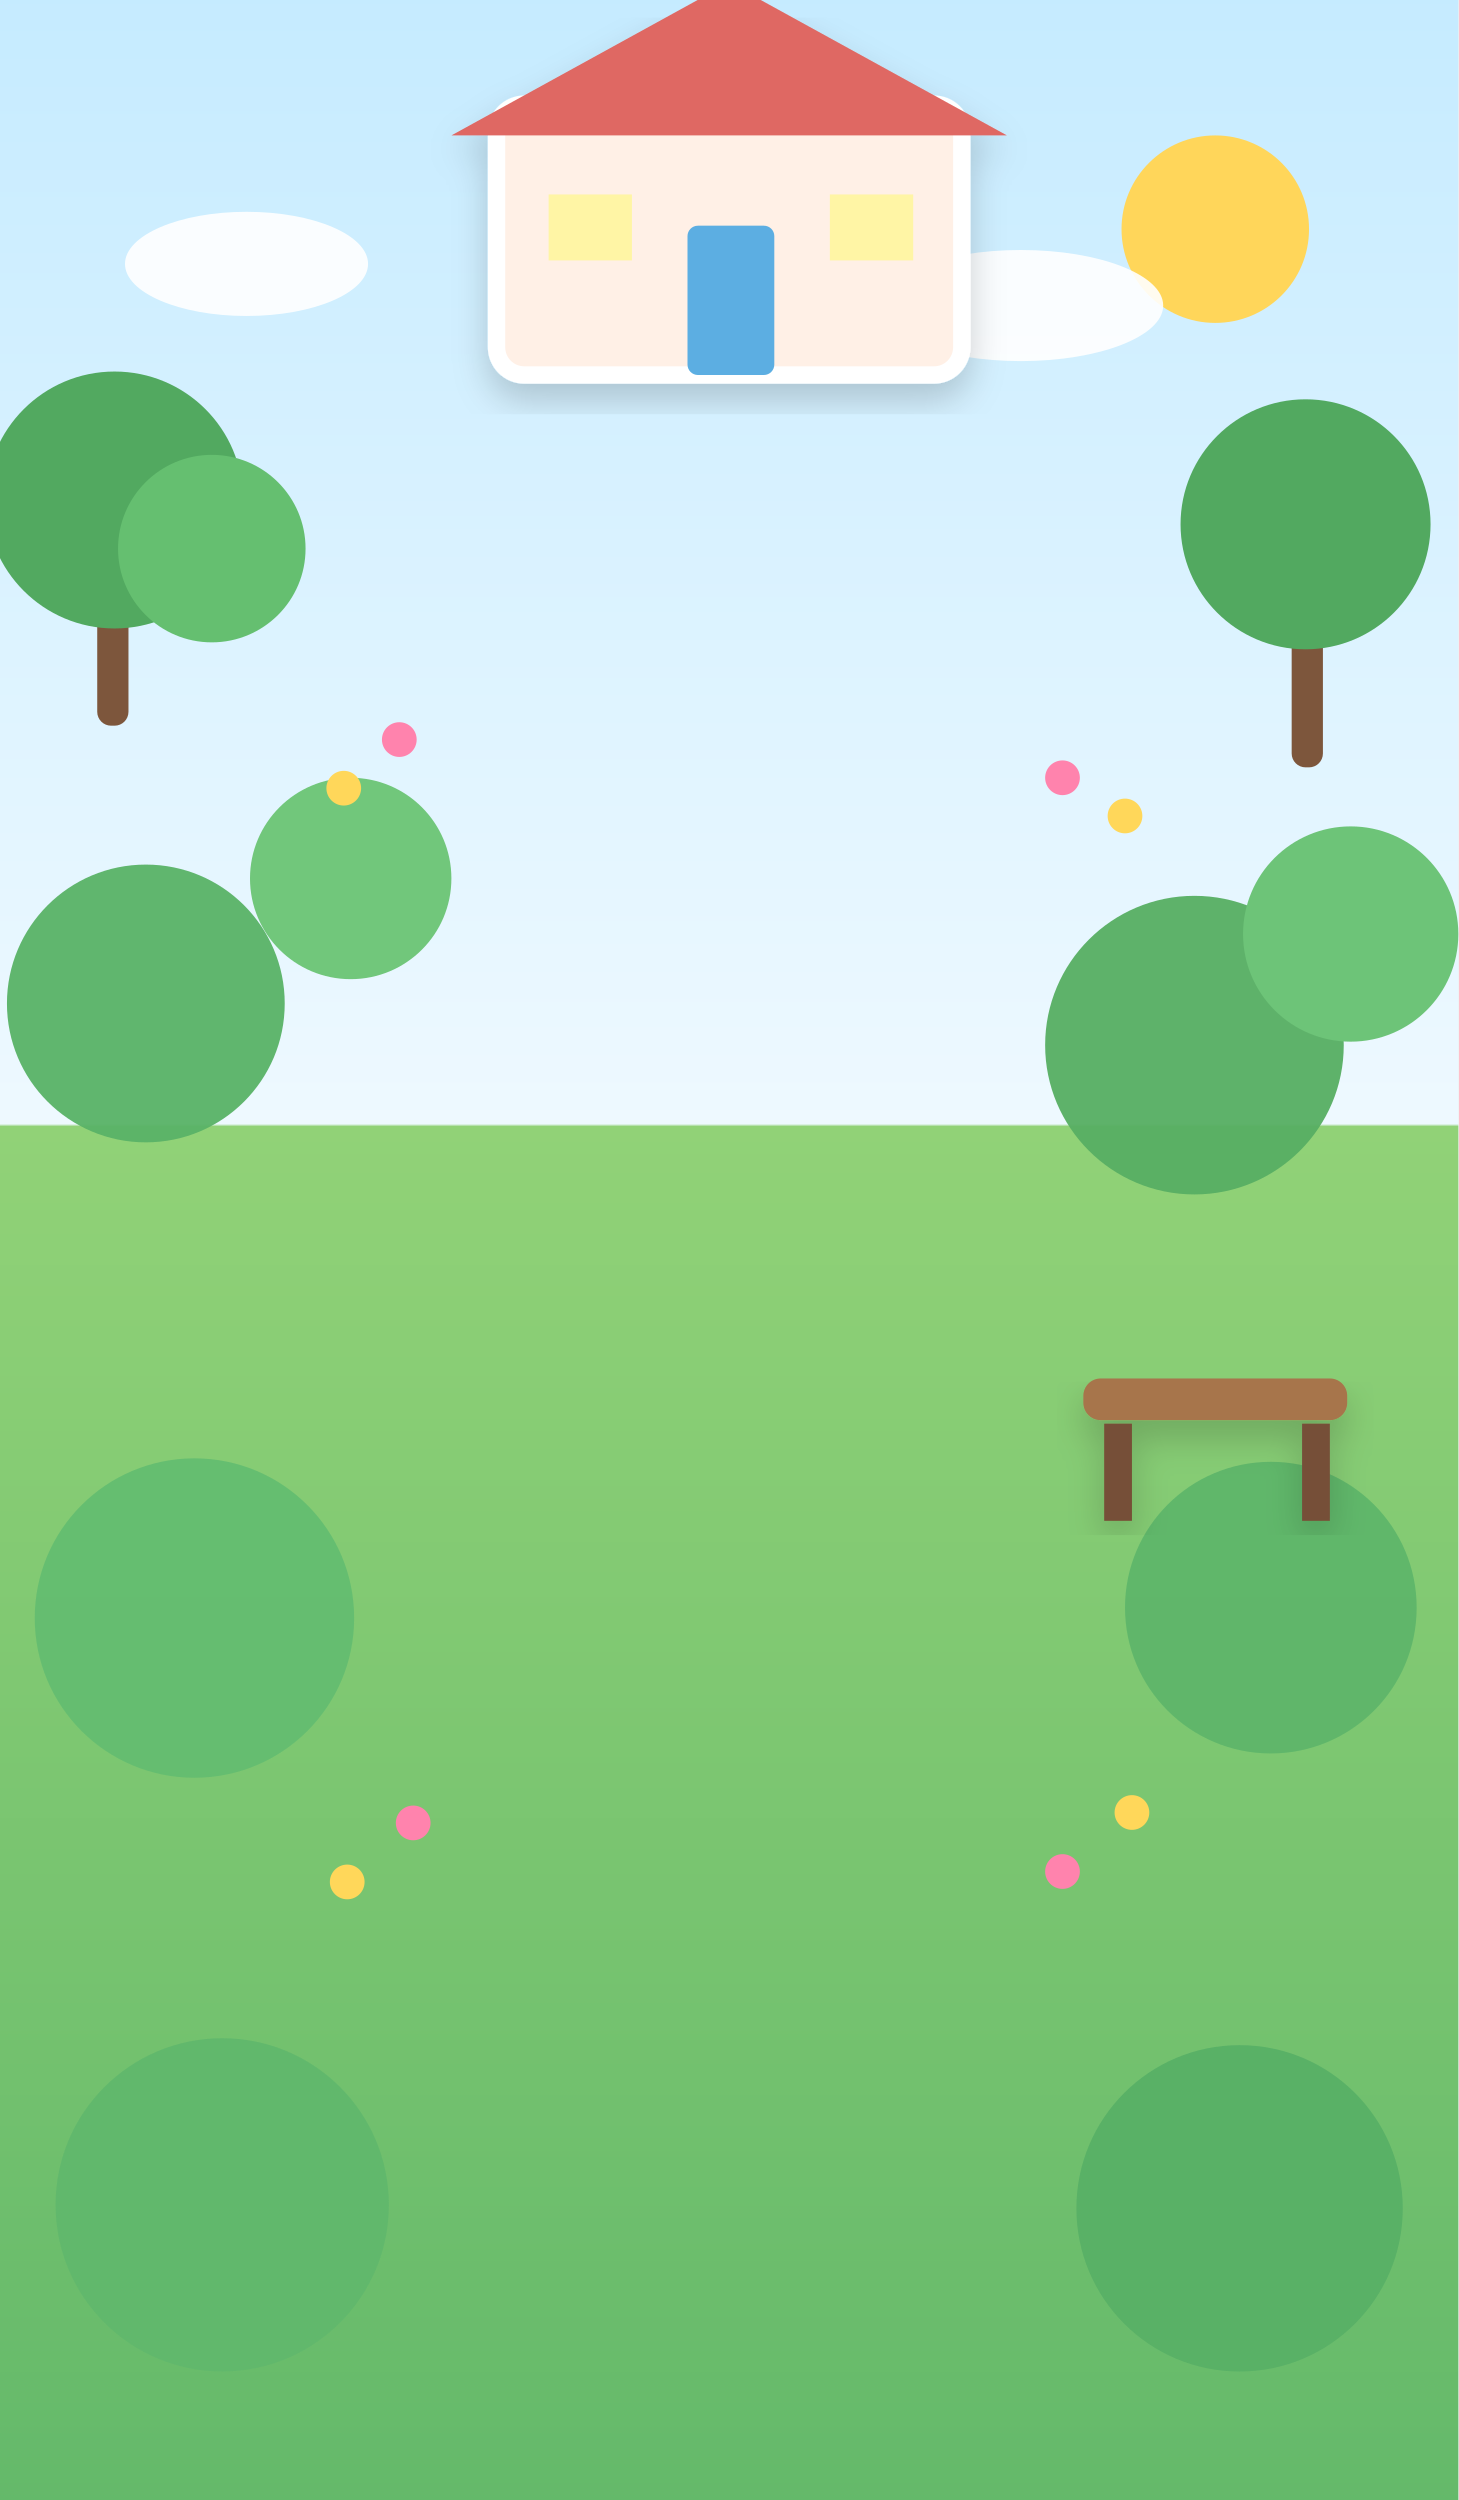
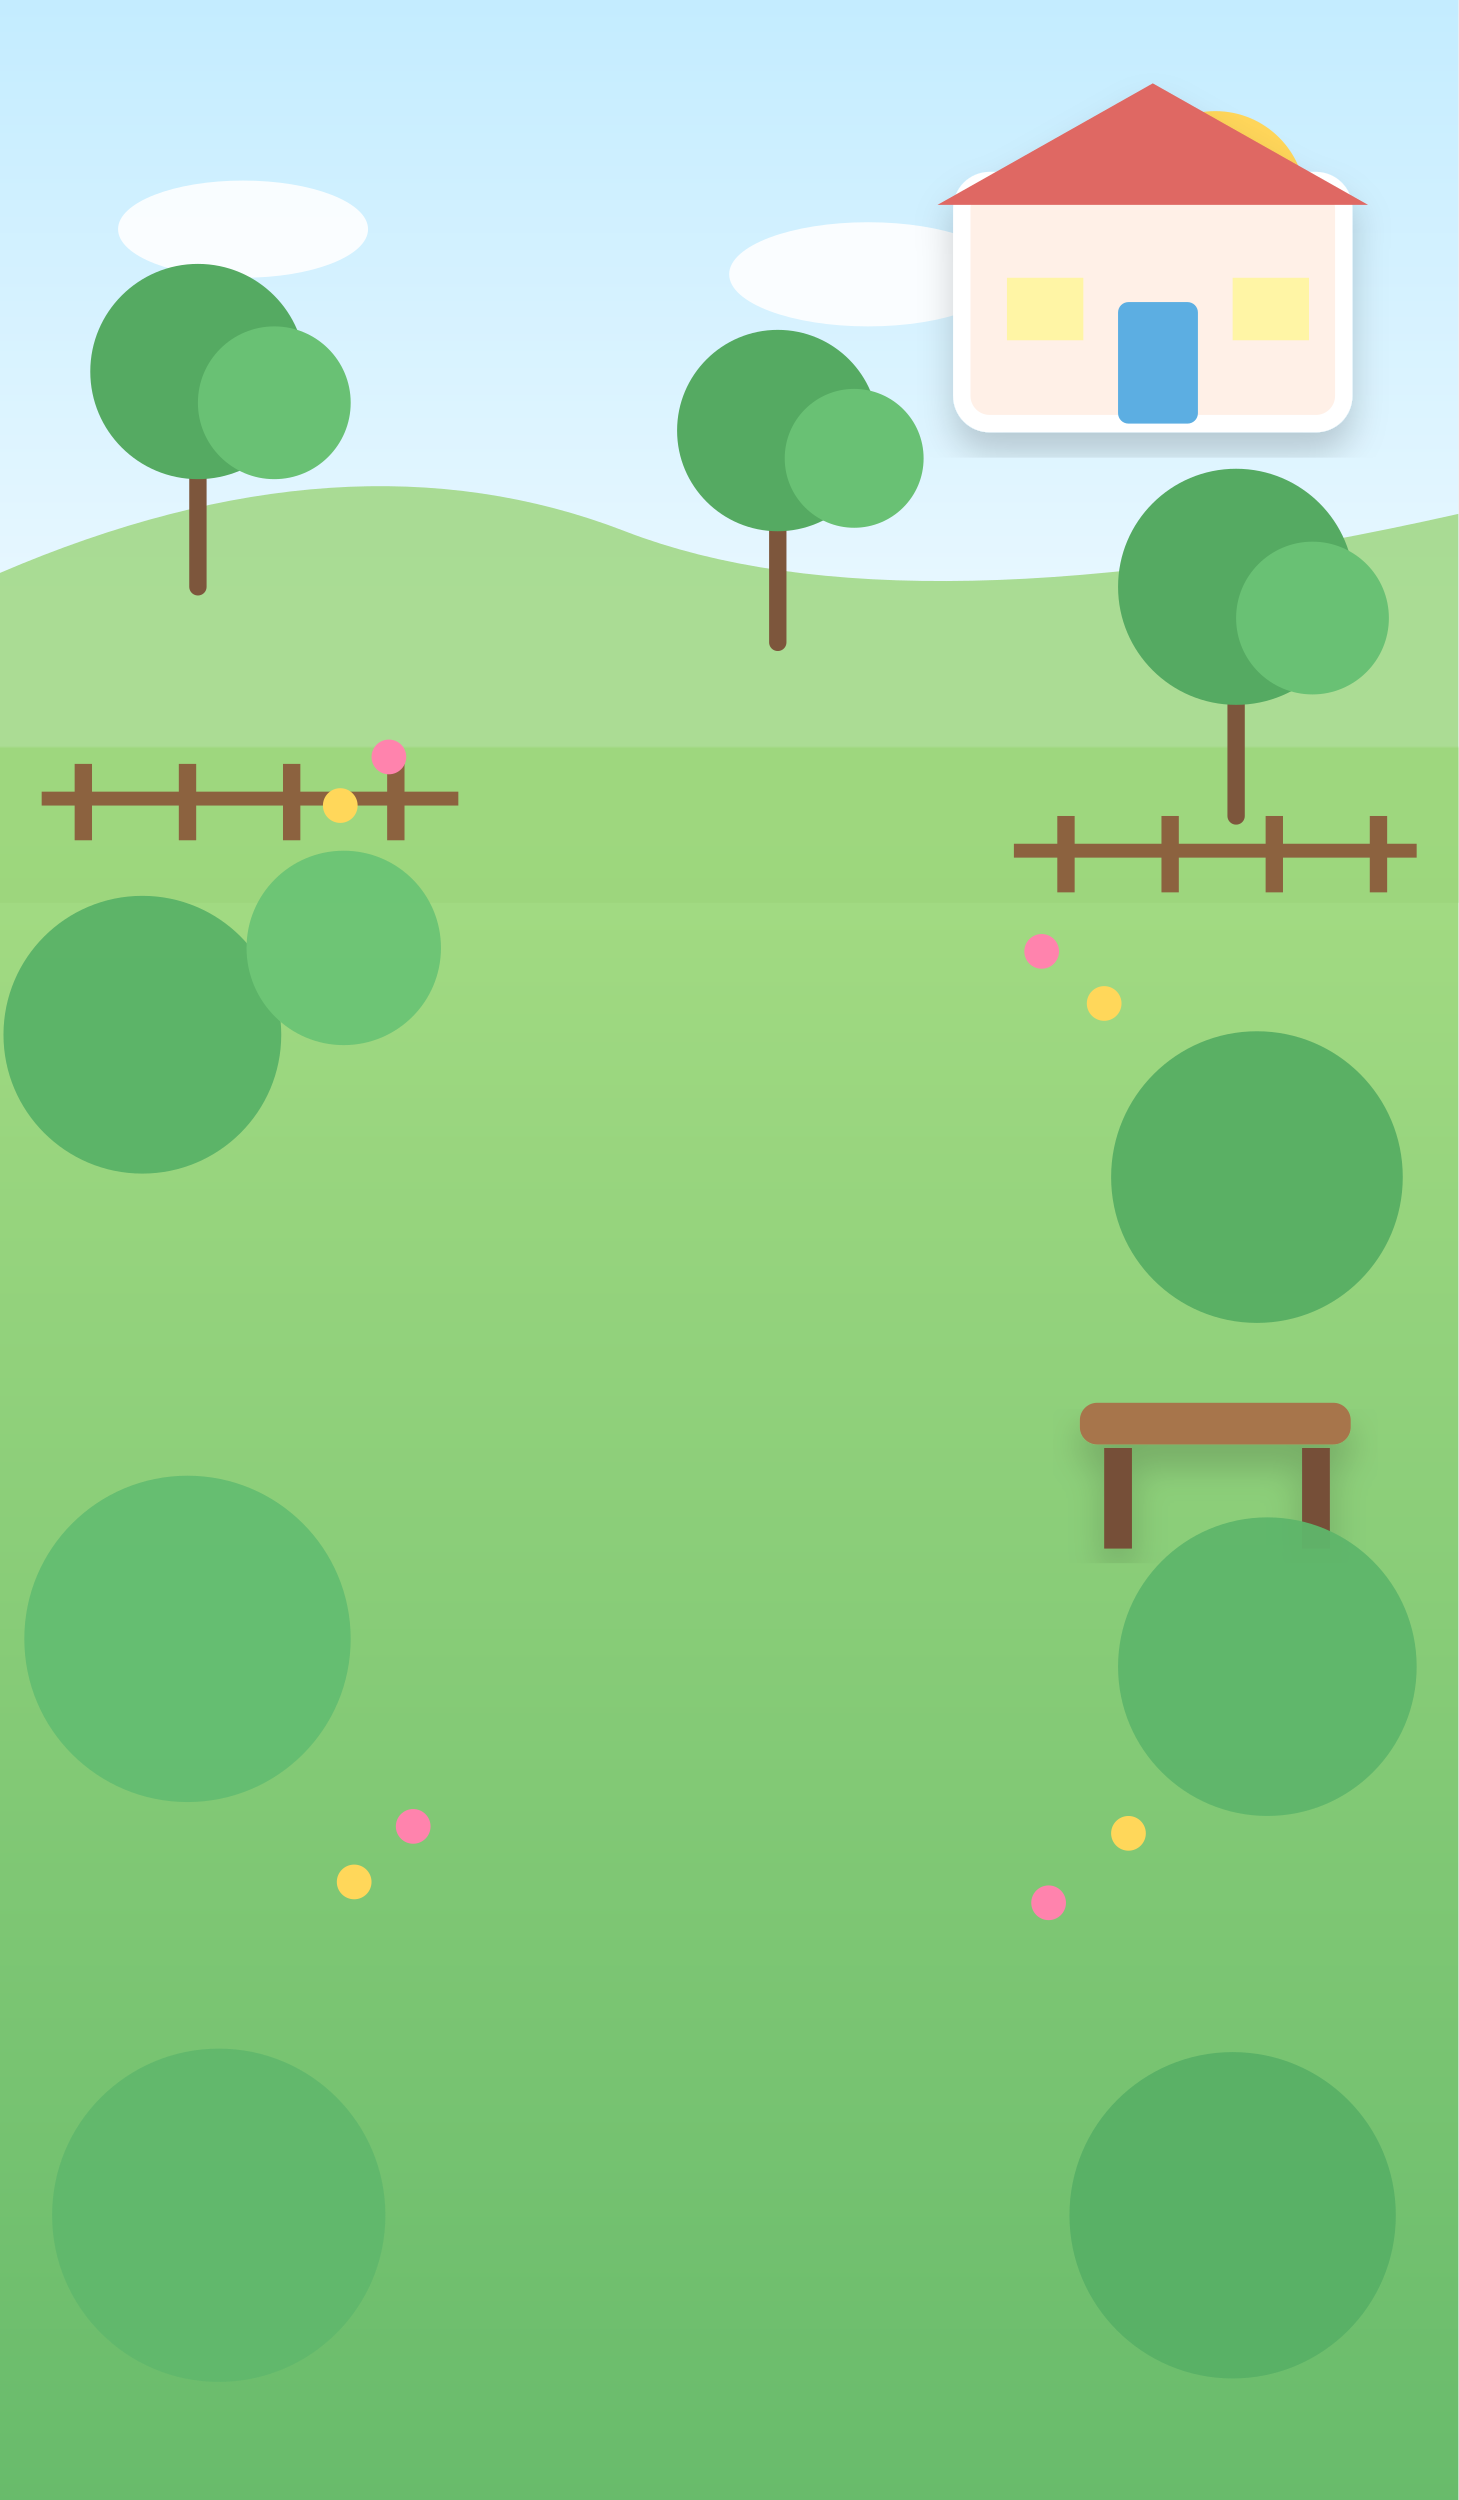
<svg xmlns="http://www.w3.org/2000/svg" viewBox="0 0 420 720">
  <defs>
    <linearGradient id="sky" x1="0" y1="0" x2="0" y2="1">
-       <stop stop-color="#c5ebff" />
-       <stop offset=".45" stop-color="#eef9ff" />
-       <stop offset=".451" stop-color="#91d277" />
-       <stop offset="1" stop-color="#64b96a" />
+       <stop stop-color="#c3ecff" />
+       <stop offset=".30" stop-color="#f0faff" />
+       <stop offset=".301" stop-color="#a7dd84" />
+       <stop offset="1" stop-color="#68bb6b" />
    </linearGradient>
    <filter id="s">
-       <feDropShadow dx="0" dy="5" stdDeviation="5" flood-opacity=".18" />
+       <feDropShadow dx="0" dy="6" stdDeviation="5" flood-opacity=".18" />
    </filter>
  </defs>
  <rect width="420" height="720" fill="url(#sky)" />
-   <circle cx="350" cy="66" r="27" fill="#ffd65a" />
-   <g opacity=".9" fill="#fff">
-     <ellipse cx="71" cy="76" rx="35" ry="15" />
-     <ellipse cx="294" cy="88" rx="41" ry="16" />
+   <circle cx="350" cy="58" r="26" fill="#ffd65a" />
+   <g fill="#fff" opacity=".88">
+     <ellipse cx="70" cy="66" rx="36" ry="14" />
+     <ellipse cx="250" cy="79" rx="40" ry="15" />
+   </g>
+   <path d="M0 165 Q100 122 180 153 T420 148 V260 H0Z" fill="#9cd57c" opacity=".82" />
+   <g filter="url(#s)" transform="translate(277 31)">
+     <rect x="0" y="21" width="110" height="70" rx="8" fill="#fff0e7" stroke="#fff" stroke-width="5" />
+     <path d="M-7 28 55-7 117 28Z" fill="#df6863" />
+     <rect x="45" y="56" width="23" height="35" rx="3" fill="#5baee2" />
+     <rect x="13" y="49" width="22" height="18" fill="#fff5a5" />
+     <rect x="78" y="49" width="22" height="18" fill="#fff5a5" />
+   </g>
+   <g stroke="#7d563c" stroke-width="5" stroke-linecap="round">
+     <path d="M57 121v48" />
+     <path d="M224 138v47" />
+     <path d="M356 185v50" />
+   </g>
+   <g fill="#55aa62">
+     <circle cx="57" cy="107" r="31" />
+     <circle cx="224" cy="124" r="29" />
+     <circle cx="356" cy="169" r="34" />
+   </g>
+   <g fill="#69c174">
+     <circle cx="79" cy="116" r="22" />
+     <circle cx="246" cy="132" r="20" />
+     <circle cx="378" cy="178" r="22" />
+   </g>
+   <g fill="none" stroke="#8c623f" stroke-width="4">
+     <path d="M12 230h120" />
+     <path d="M292 245h116" />
+   </g>
+   <g stroke="#8c623f" stroke-width="5">
+     <path d="M24 220v22m30-22v22m30-22v22m30-22v22" />
+     <path d="M307 235v22m30-22v22m30-22v22m30-22v22" />
  </g>
  <g filter="url(#s)">
-     <rect x="143" y="30" width="134" height="78" rx="8" fill="#fff0e6" stroke="#fff" stroke-width="5" />
-     <path d="M130 39 210 -5 290 39Z" fill="#df6863" />
-     <rect x="198" y="65" width="25" height="43" rx="3" fill="#5baee2" />
-     <rect x="158" y="56" width="24" height="19" fill="#fff5a5" />
-     <rect x="239" y="56" width="24" height="19" fill="#fff5a5" />
+     <rect x="311" y="404" width="78" height="12" rx="5" fill="#a7744b" />
+     <rect x="318" y="417" width="8" height="29" fill="#765039" />
+     <rect x="375" y="417" width="8" height="29" fill="#765039" />
  </g>
-   <g>
-     <rect x="28" y="151" width="9" height="58" rx="4" fill="#7d563c" />
-     <circle cx="33" cy="144" r="37" fill="#52a960" />
-     <circle cx="61" cy="158" r="27" fill="#65bf70" />
-     <rect x="372" y="161" width="9" height="60" rx="4" fill="#7d563c" />
-     <circle cx="376" cy="151" r="36" fill="#52a960" />
+   <g fill="#ff83ad">
+     <circle cx="112" cy="218" r="5" />
+     <circle cx="300" cy="274" r="5" />
+     <circle cx="119" cy="526" r="5" />
+     <circle cx="302" cy="548" r="5" />
+   </g>
+   <g fill="#ffd75a">
+     <circle cx="98" cy="232" r="5" />
+     <circle cx="318" cy="289" r="5" />
+     <circle cx="102" cy="542" r="5" />
+     <circle cx="325" cy="528" r="5" />
  </g>
  <g opacity=".95">
-     <circle cx="42" cy="289" r="40" fill="#59b267" />
-     <circle cx="101" cy="253" r="29" fill="#6bc474" />
-     <circle cx="344" cy="301" r="43" fill="#57ae63" />
-     <circle cx="389" cy="269" r="31" fill="#67c171" />
-     <circle cx="56" cy="466" r="46" fill="#64bd70" />
-     <circle cx="366" cy="463" r="42" fill="#5eb66a" />
-     <circle cx="64" cy="635" r="48" fill="#61b86c" />
-     <circle cx="357" cy="636" r="47" fill="#58b066" />
-   </g>
-   <g fill="#ff83ad">
-     <circle cx="115" cy="213" r="5" />
-     <circle cx="306" cy="224" r="5" />
-     <circle cx="119" cy="525" r="5" />
-     <circle cx="306" cy="539" r="5" />
-   </g>
-   <g fill="#ffd75a">
-     <circle cx="99" cy="227" r="5" />
-     <circle cx="324" cy="235" r="5" />
-     <circle cx="100" cy="542" r="5" />
-     <circle cx="326" cy="522" r="5" />
-   </g>
-   <g filter="url(#s)">
-     <rect x="312" y="397" width="76" height="12" rx="5" fill="#a7744b" />
-     <rect x="318" y="410" width="8" height="28" fill="#765039" />
-     <rect x="375" y="410" width="8" height="28" fill="#765039" />
+     <circle cx="41" cy="298" r="40" fill="#59b267" />
+     <circle cx="99" cy="273" r="28" fill="#6bc474" />
+     <circle cx="362" cy="339" r="42" fill="#57ae63" />
+     <circle cx="54" cy="472" r="47" fill="#64bd70" />
+     <circle cx="365" cy="480" r="43" fill="#5eb66a" />
+     <circle cx="63" cy="638" r="48" fill="#61b86c" />
+     <circle cx="355" cy="638" r="47" fill="#58b066" />
  </g>
</svg>
